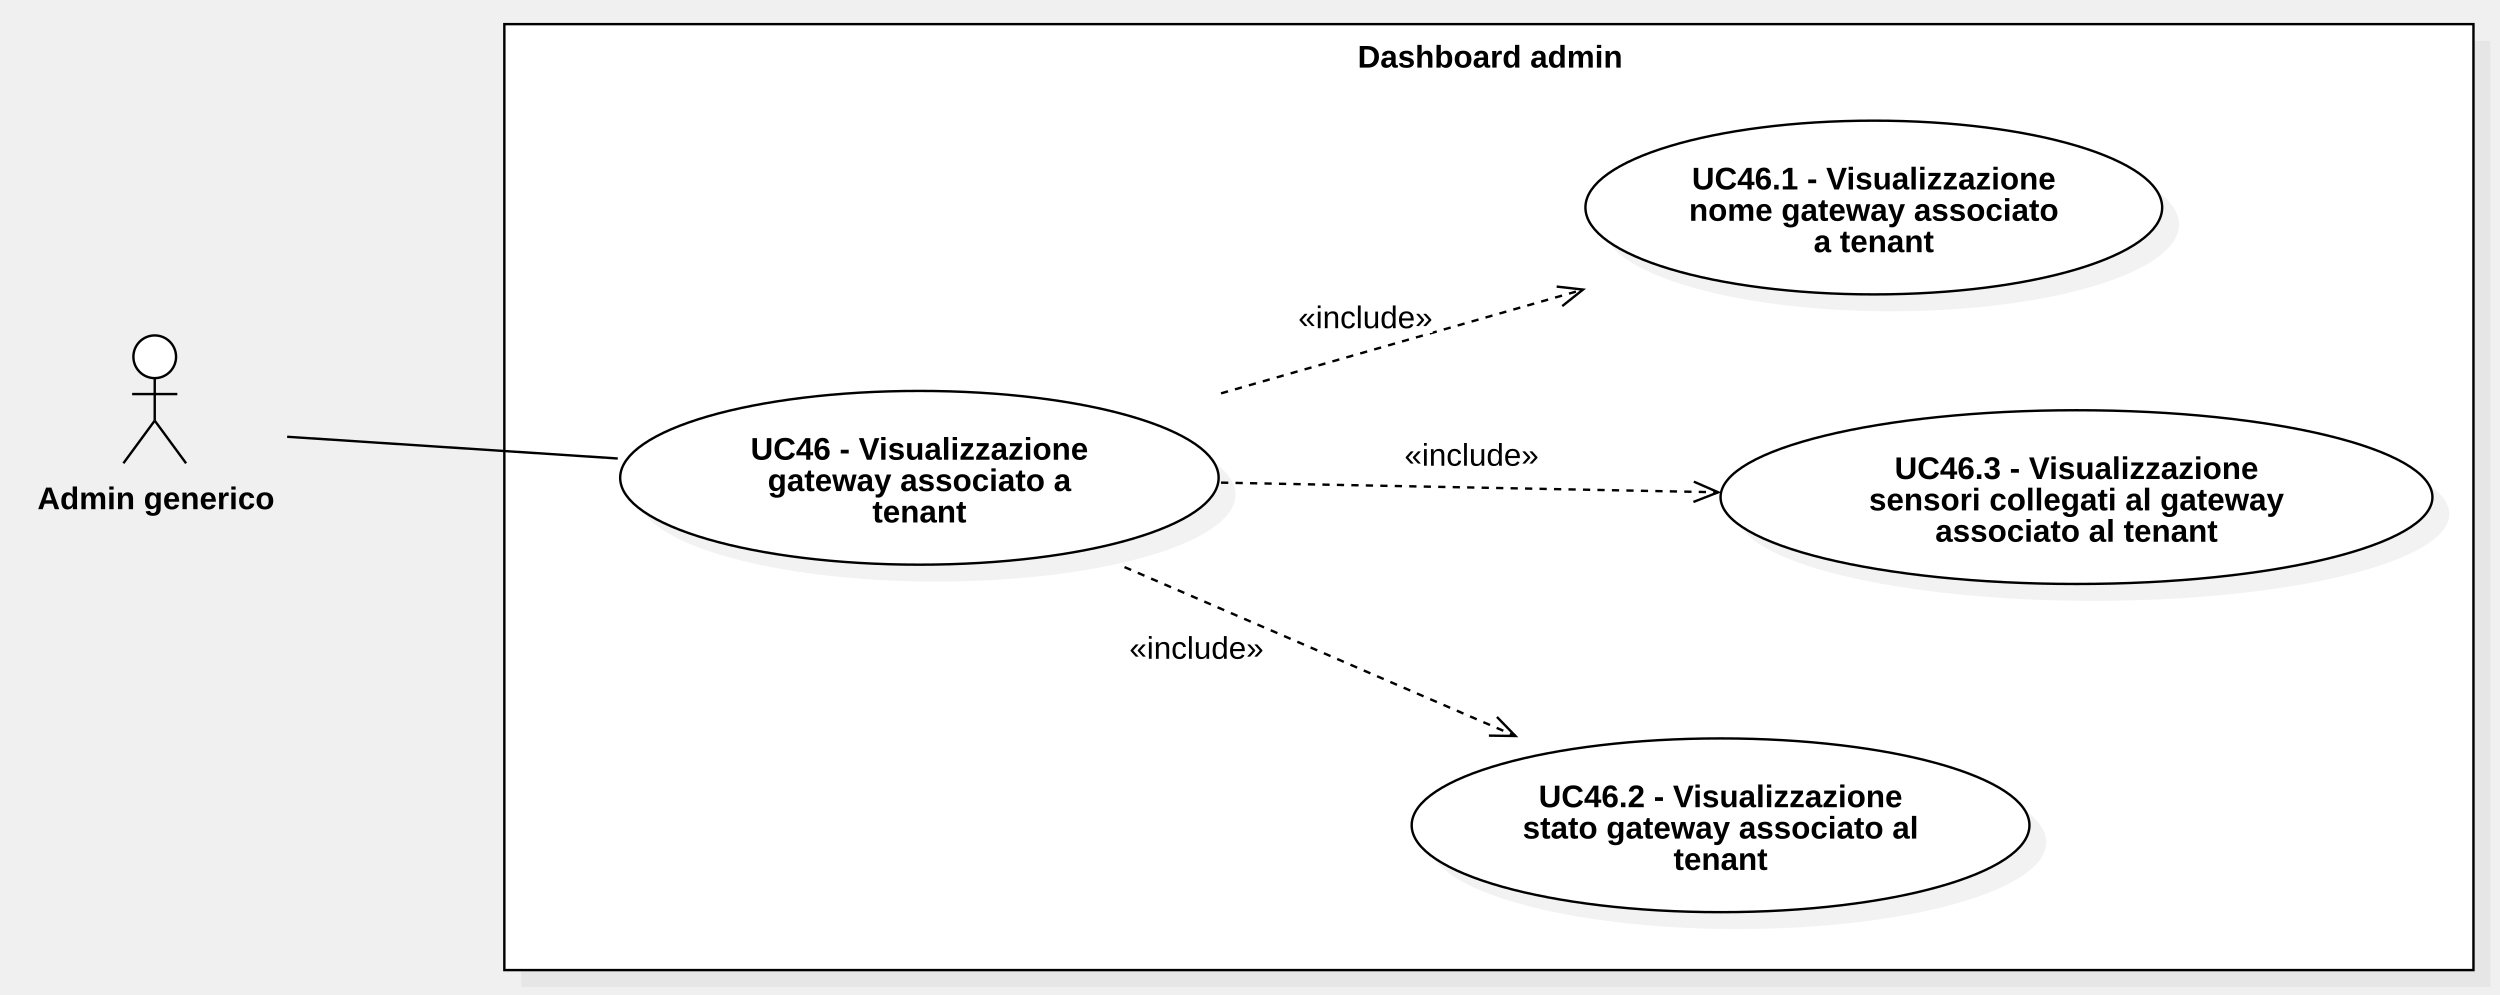
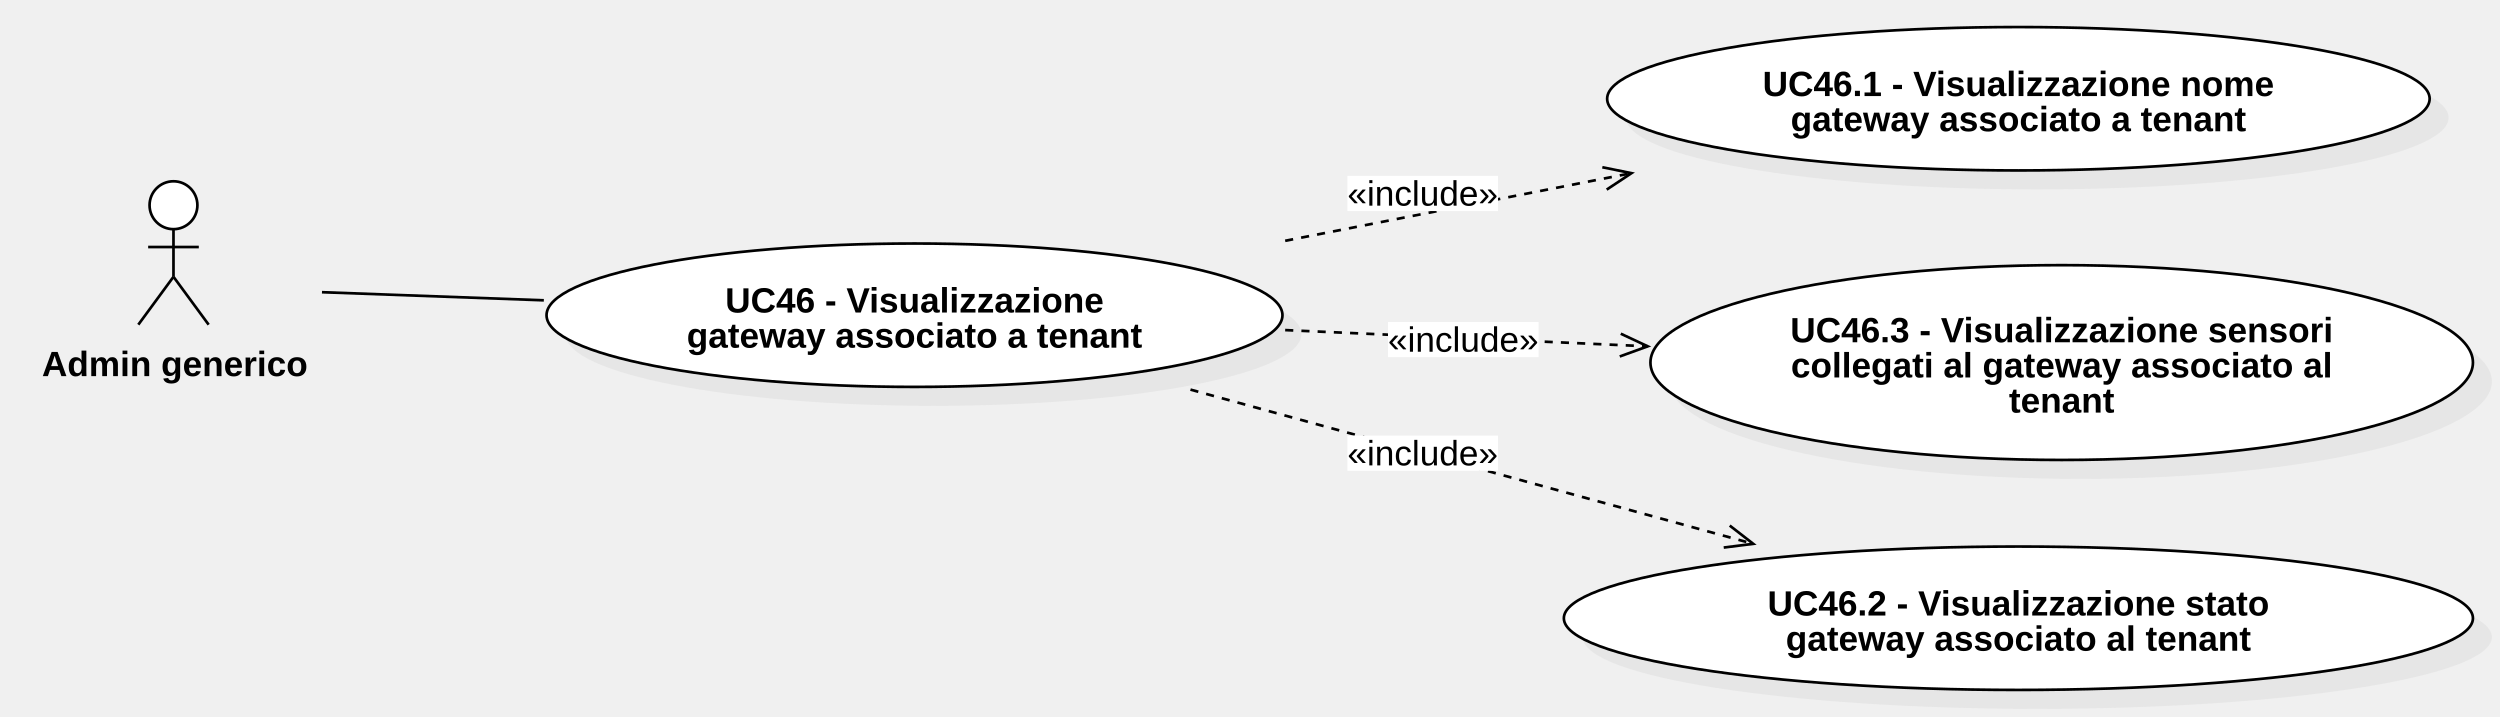
- <svg xmlns="http://www.w3.org/2000/svg" version="1.1" width="1036" height="412">
+ <svg xmlns="http://www.w3.org/2000/svg" version="1.1" width="924" height="265">
  <defs />
  <g>
    <g>
-       <rect fill="#C0C0C0" stroke="none" x="681" y="478" width="816" height="392" transform="matrix(1 0 0 1 -465 -461)" fill-opacity="0.2" />
+       <path fill="#ffffff" stroke="none" paint-order="stroke fill markers" d=" M 55.278 75.85 C 55.278 70.962 59.236 67 64.118 67 C 69 67 72.958 70.962 72.958 75.85 C 72.958 80.738 69 84.7 64.118 84.7 C 59.236 84.7 55.278 80.738 55.278 75.85 Z" />
    </g>
    <g>
-       <rect fill="#ffffff" stroke="none" x="674" y="471" width="816" height="392" transform="matrix(1 0 0 1 -465 -461)" />
+       <path fill="none" stroke="#000000" paint-order="fill stroke markers" d=" M 55.278 75.85 C 55.278 70.962 59.236 67 64.118 67 C 69 67 72.958 70.962 72.958 75.85 C 72.958 80.738 69 84.7 64.118 84.7 C 59.236 84.7 55.278 80.738 55.278 75.85 Z" stroke-miterlimit="10" stroke-dasharray="" />
    </g>
    <g>
-       <path fill="none" stroke="#000000" paint-order="fill stroke markers" d=" M 209 10 L 1025 10 L 1025 402 L 209 402 L 209 10 Z Z" stroke-miterlimit="10" stroke-dasharray="" />
+       <path fill="none" stroke="#000000" paint-order="fill stroke markers" d=" M 64.118 84.7 L 64.118 102.3" stroke-miterlimit="10" stroke-dasharray="" />
+     </g>
+     <g>
+       <path fill="none" stroke="#000000" paint-order="fill stroke markers" d=" M 54.758 91.3 L 73.478 91.3" stroke-miterlimit="10" stroke-dasharray="" />
+     </g>
+     <g>
+       <path fill="none" stroke="#000000" paint-order="fill stroke markers" d=" M 64.118 102.3 L 51.118 120" stroke-miterlimit="10" stroke-dasharray="" />
+     </g>
+     <g>
+       <path fill="none" stroke="#000000" paint-order="fill stroke markers" d=" M 64.118 102.3 L 77.118 120" stroke-miterlimit="10" stroke-dasharray="" />
    </g>
    <g>
      <g>
        <path fill="none" stroke="none" />
-         <text fill="#000000" stroke="none" font-family="Arial" font-size="13px" font-style="normal" font-weight="bold" text-decoration="undefined" x="1082.5" y="484.5" text-anchor="middle" dominant-baseline="central" transform="matrix(1 0 0 1 -465 -461)">Dashboard admin</text>
+         <text fill="#000000" stroke="none" font-family="Arial" font-size="13px" font-style="normal" font-weight="bold" text-decoration="undefined" x="251.618" y="609.5" text-anchor="middle" dominant-baseline="central" transform="matrix(1 0 0 1 -187 -475)">Admin generico</text>
      </g>
    </g>
    <g>
-       <path fill="#ffffff" stroke="none" paint-order="stroke fill markers" d=" M 55.278 147.85 C 55.278 142.962 59.236 139 64.118 139 C 69 139 72.958 142.962 72.958 147.85 C 72.958 152.738 69 156.7 64.118 156.7 C 59.236 156.7 55.278 152.738 55.278 147.85 Z" />
+       <path fill="#C0C0C0" stroke="none" paint-order="stroke fill markers" d=" M 209 123.5 C 209 108.864 269.889 97 345 97 C 420.111 97 481 108.864 481 123.5 C 481 138.136 420.111 150 345 150 C 269.889 150 209 138.136 209 123.5 Z" fill-opacity="0.2" />
    </g>
    <g>
-       <path fill="none" stroke="#000000" paint-order="fill stroke markers" d=" M 55.278 147.85 C 55.278 142.962 59.236 139 64.118 139 C 69 139 72.958 142.962 72.958 147.85 C 72.958 152.738 69 156.7 64.118 156.7 C 59.236 156.7 55.278 152.738 55.278 147.85 Z" stroke-miterlimit="10" stroke-dasharray="" />
+       <path fill="#ffffff" stroke="none" paint-order="stroke fill markers" d=" M 202 116.5 C 202 101.864 262.889 90 338 90 C 413.111 90 474 101.864 474 116.5 C 474 131.136 413.111 143 338 143 C 262.889 143 202 131.136 202 116.5 Z" />
    </g>
    <g>
-       <path fill="none" stroke="#000000" paint-order="fill stroke markers" d=" M 64.118 156.7 L 64.118 174.3" stroke-miterlimit="10" stroke-dasharray="" />
-     </g>
-     <g>
-       <path fill="none" stroke="#000000" paint-order="fill stroke markers" d=" M 54.758 163.3 L 73.478 163.3" stroke-miterlimit="10" stroke-dasharray="" />
-     </g>
-     <g>
-       <path fill="none" stroke="#000000" paint-order="fill stroke markers" d=" M 64.118 174.3 L 51.118 192" stroke-miterlimit="10" stroke-dasharray="" />
-     </g>
-     <g>
-       <path fill="none" stroke="#000000" paint-order="fill stroke markers" d=" M 64.118 174.3 L 77.118 192" stroke-miterlimit="10" stroke-dasharray="" />
+       <path fill="none" stroke="#000000" paint-order="fill stroke markers" d=" M 202 116.5 C 202 101.864 262.889 90 338 90 C 413.111 90 474 101.864 474 116.5 C 474 131.136 413.111 143 338 143 C 262.889 143 202 131.136 202 116.5 Z" stroke-miterlimit="10" stroke-dasharray="" />
    </g>
    <g>
      <g>
        <path fill="none" stroke="none" />
-         <text fill="#000000" stroke="none" font-family="Arial" font-size="13px" font-style="normal" font-weight="bold" text-decoration="undefined" x="529.618" y="667.5" text-anchor="middle" dominant-baseline="central" transform="matrix(1 0 0 1 -465 -461)">Admin generico</text>
+         <text fill="#000000" stroke="none" font-family="Arial" font-size="13px" font-style="normal" font-weight="bold" text-decoration="undefined" x="525" y="586" text-anchor="middle" dominant-baseline="central" transform="matrix(1 0 0 1 -187 -475)">UC46 - Visualizzazione</text>
+         <text fill="#000000" stroke="none" font-family="Arial" font-size="13px" font-style="normal" font-weight="bold" text-decoration="undefined" x="525" y="599" text-anchor="middle" dominant-baseline="central" transform="matrix(1 0 0 1 -187 -475)">gateway associato a tenant</text>
      </g>
    </g>
    <g>
-       <path fill="#C0C0C0" stroke="none" paint-order="stroke fill markers" d=" M 264 205 C 264 185.118 319.517 169 388 169 C 456.483 169 512 185.118 512 205 C 512 224.882 456.483 241 388 241 C 319.517 241 264 224.882 264 205 Z" fill-opacity="0.2" />
+       <path fill="#C0C0C0" stroke="none" paint-order="stroke fill markers" d=" M 601 43.5 C 601 28.864 669.053 17 753 17 C 836.947 17 905 28.864 905 43.5 C 905 58.136 836.947 70 753 70 C 669.053 70 601 58.136 601 43.5 Z" fill-opacity="0.2" />
    </g>
    <g>
-       <path fill="#ffffff" stroke="none" paint-order="stroke fill markers" d=" M 257 198 C 257 178.118 312.517 162 381 162 C 449.483 162 505 178.118 505 198 C 505 217.882 449.483 234 381 234 C 312.517 234 257 217.882 257 198 Z" />
+       <path fill="#ffffff" stroke="none" paint-order="stroke fill markers" d=" M 594 36.5 C 594 21.864 662.053 10 746 10 C 829.947 10 898 21.864 898 36.5 C 898 51.136 829.947 63 746 63 C 662.053 63 594 51.136 594 36.5 Z" />
    </g>
    <g>
-       <path fill="none" stroke="#000000" paint-order="fill stroke markers" d=" M 257 198 C 257 178.118 312.517 162 381 162 C 449.483 162 505 178.118 505 198 C 505 217.882 449.483 234 381 234 C 312.517 234 257 217.882 257 198 Z" stroke-miterlimit="10" stroke-dasharray="" />
+       <path fill="none" stroke="#000000" paint-order="fill stroke markers" d=" M 594 36.5 C 594 21.864 662.053 10 746 10 C 829.947 10 898 21.864 898 36.5 C 898 51.136 829.947 63 746 63 C 662.053 63 594 51.136 594 36.5 Z" stroke-miterlimit="10" stroke-dasharray="" />
    </g>
    <g>
      <g>
        <path fill="none" stroke="none" />
-         <text fill="#000000" stroke="none" font-family="Arial" font-size="13px" font-style="normal" font-weight="bold" text-decoration="undefined" x="846" y="647" text-anchor="middle" dominant-baseline="central" transform="matrix(1 0 0 1 -465 -461)">UC46 - Visualizzazione</text>
-         <text fill="#000000" stroke="none" font-family="Arial" font-size="13px" font-style="normal" font-weight="bold" text-decoration="undefined" x="846" y="660" text-anchor="middle" dominant-baseline="central" transform="matrix(1 0 0 1 -465 -461)">gateway associato a</text>
-         <text fill="#000000" stroke="none" font-family="Arial" font-size="13px" font-style="normal" font-weight="bold" text-decoration="undefined" x="846" y="673" text-anchor="middle" dominant-baseline="central" transform="matrix(1 0 0 1 -465 -461)">tenant</text>
+         <text fill="#000000" stroke="none" font-family="Arial" font-size="13px" font-style="normal" font-weight="bold" text-decoration="undefined" x="933" y="506" text-anchor="middle" dominant-baseline="central" transform="matrix(1 0 0 1 -187 -475)">UC46.1 - Visualizzazione nome</text>
+         <text fill="#000000" stroke="none" font-family="Arial" font-size="13px" font-style="normal" font-weight="bold" text-decoration="undefined" x="933" y="519" text-anchor="middle" dominant-baseline="central" transform="matrix(1 0 0 1 -187 -475)">gateway associato a tenant</text>
      </g>
    </g>
    <g>
-       <path fill="#C0C0C0" stroke="none" paint-order="stroke fill markers" d=" M 664 93 C 664 73.118 717.502 57 783.5 57 C 849.498 57 903 73.118 903 93 C 903 112.882 849.498 129 783.5 129 C 717.502 129 664 112.882 664 93 Z" fill-opacity="0.2" />
+       <path fill="#C0C0C0" stroke="none" paint-order="stroke fill markers" d=" M 585 235.5 C 585 220.864 660.216 209 753 209 C 845.784 209 921 220.864 921 235.5 C 921 250.136 845.784 262 753 262 C 660.216 262 585 250.136 585 235.5 Z" fill-opacity="0.2" />
    </g>
    <g>
-       <path fill="#ffffff" stroke="none" paint-order="stroke fill markers" d=" M 657 86 C 657 66.118 710.502 50 776.5 50 C 842.498 50 896 66.118 896 86 C 896 105.882 842.498 122 776.5 122 C 710.502 122 657 105.882 657 86 Z" />
+       <path fill="#ffffff" stroke="none" paint-order="stroke fill markers" d=" M 578 228.5 C 578 213.864 653.216 202 746 202 C 838.784 202 914 213.864 914 228.5 C 914 243.136 838.784 255 746 255 C 653.216 255 578 243.136 578 228.5 Z" />
    </g>
    <g>
-       <path fill="none" stroke="#000000" paint-order="fill stroke markers" d=" M 657 86 C 657 66.118 710.502 50 776.5 50 C 842.498 50 896 66.118 896 86 C 896 105.882 842.498 122 776.5 122 C 710.502 122 657 105.882 657 86 Z" stroke-miterlimit="10" stroke-dasharray="" />
+       <path fill="none" stroke="#000000" paint-order="fill stroke markers" d=" M 578 228.5 C 578 213.864 653.216 202 746 202 C 838.784 202 914 213.864 914 228.5 C 914 243.136 838.784 255 746 255 C 653.216 255 578 243.136 578 228.5 Z" stroke-miterlimit="10" stroke-dasharray="" />
    </g>
    <g>
      <g>
        <path fill="none" stroke="none" />
-         <text fill="#000000" stroke="none" font-family="Arial" font-size="13px" font-style="normal" font-weight="bold" text-decoration="undefined" x="1241.5" y="535" text-anchor="middle" dominant-baseline="central" transform="matrix(1 0 0 1 -465 -461)">UC46.1 - Visualizzazione</text>
-         <text fill="#000000" stroke="none" font-family="Arial" font-size="13px" font-style="normal" font-weight="bold" text-decoration="undefined" x="1241.5" y="548" text-anchor="middle" dominant-baseline="central" transform="matrix(1 0 0 1 -465 -461)">nome gateway associato</text>
-         <text fill="#000000" stroke="none" font-family="Arial" font-size="13px" font-style="normal" font-weight="bold" text-decoration="undefined" x="1241.5" y="561" text-anchor="middle" dominant-baseline="central" transform="matrix(1 0 0 1 -465 -461)">a tenant</text>
+         <text fill="#000000" stroke="none" font-family="Arial" font-size="13px" font-style="normal" font-weight="bold" text-decoration="undefined" x="933" y="698" text-anchor="middle" dominant-baseline="central" transform="matrix(1 0 0 1 -187 -475)">UC46.2 - Visualizzazione stato</text>
+         <text fill="#000000" stroke="none" font-family="Arial" font-size="13px" font-style="normal" font-weight="bold" text-decoration="undefined" x="933" y="711" text-anchor="middle" dominant-baseline="central" transform="matrix(1 0 0 1 -187 -475)">gateway associato al tenant</text>
      </g>
    </g>
    <g>
-       <path fill="#C0C0C0" stroke="none" paint-order="stroke fill markers" d=" M 592 349 C 592 329.118 649.308 313 720 313 C 790.692 313 848 329.118 848 349 C 848 368.882 790.692 385 720 385 C 649.308 385 592 368.882 592 349 Z" fill-opacity="0.2" />
+       <path fill="#C0C0C0" stroke="none" paint-order="stroke fill markers" d=" M 617 141 C 617 121.118 685.053 105 769 105 C 852.947 105 921 121.118 921 141 C 921 160.882 852.947 177 769 177 C 685.053 177 617 160.882 617 141 Z" fill-opacity="0.2" />
    </g>
    <g>
-       <path fill="#ffffff" stroke="none" paint-order="stroke fill markers" d=" M 585 342 C 585 322.118 642.308 306 713 306 C 783.692 306 841 322.118 841 342 C 841 361.882 783.692 378 713 378 C 642.308 378 585 361.882 585 342 Z" />
+       <path fill="#ffffff" stroke="none" paint-order="stroke fill markers" d=" M 610 134 C 610 114.118 678.053 98 762 98 C 845.947 98 914 114.118 914 134 C 914 153.882 845.947 170 762 170 C 678.053 170 610 153.882 610 134 Z" />
    </g>
    <g>
-       <path fill="none" stroke="#000000" paint-order="fill stroke markers" d=" M 585 342 C 585 322.118 642.308 306 713 306 C 783.692 306 841 322.118 841 342 C 841 361.882 783.692 378 713 378 C 642.308 378 585 361.882 585 342 Z" stroke-miterlimit="10" stroke-dasharray="" />
+       <path fill="none" stroke="#000000" paint-order="fill stroke markers" d=" M 610 134 C 610 114.118 678.053 98 762 98 C 845.947 98 914 114.118 914 134 C 914 153.882 845.947 170 762 170 C 678.053 170 610 153.882 610 134 Z" stroke-miterlimit="10" stroke-dasharray="" />
    </g>
    <g>
      <g>
        <path fill="none" stroke="none" />
-         <text fill="#000000" stroke="none" font-family="Arial" font-size="13px" font-style="normal" font-weight="bold" text-decoration="undefined" x="1178" y="791" text-anchor="middle" dominant-baseline="central" transform="matrix(1 0 0 1 -465 -461)">UC46.2 - Visualizzazione</text>
-         <text fill="#000000" stroke="none" font-family="Arial" font-size="13px" font-style="normal" font-weight="bold" text-decoration="undefined" x="1178" y="804" text-anchor="middle" dominant-baseline="central" transform="matrix(1 0 0 1 -465 -461)">stato gateway associato al</text>
-         <text fill="#000000" stroke="none" font-family="Arial" font-size="13px" font-style="normal" font-weight="bold" text-decoration="undefined" x="1178" y="817" text-anchor="middle" dominant-baseline="central" transform="matrix(1 0 0 1 -465 -461)">tenant</text>
+         <text fill="#000000" stroke="none" font-family="Arial" font-size="13px" font-style="normal" font-weight="bold" text-decoration="undefined" x="949" y="597" text-anchor="middle" dominant-baseline="central" transform="matrix(1 0 0 1 -187 -475)">UC46.3 - Visualizzazione sensori</text>
+         <text fill="#000000" stroke="none" font-family="Arial" font-size="13px" font-style="normal" font-weight="bold" text-decoration="undefined" x="949" y="610" text-anchor="middle" dominant-baseline="central" transform="matrix(1 0 0 1 -187 -475)">collegati al gateway associato al</text>
+         <text fill="#000000" stroke="none" font-family="Arial" font-size="13px" font-style="normal" font-weight="bold" text-decoration="undefined" x="949" y="623" text-anchor="middle" dominant-baseline="central" transform="matrix(1 0 0 1 -187 -475)">tenant</text>
      </g>
    </g>
    <g>
-       <path fill="#C0C0C0" stroke="none" paint-order="stroke fill markers" d=" M 720 213 C 720 193.118 786.038 177 867.5 177 C 948.962 177 1015 193.118 1015 213 C 1015 232.882 948.962 249 867.5 249 C 786.038 249 720 232.882 720 213 Z" fill-opacity="0.2" />
+       <path fill="none" stroke="#000000" paint-order="fill stroke markers" d=" M 475 89 L 603 64" stroke-miterlimit="10" stroke-dasharray="3" />
    </g>
    <g>
-       <path fill="#ffffff" stroke="none" paint-order="stroke fill markers" d=" M 713 206 C 713 186.118 779.038 170 860.5 170 C 941.962 170 1008 186.118 1008 206 C 1008 225.882 941.962 242 860.5 242 C 779.038 242 713 225.882 713 206 Z" />
+       <path fill="none" stroke="#000000" paint-order="fill stroke markers" d=" M 593.833 70.08 L 603 64 L 592.219 61.817" stroke-miterlimit="10" stroke-dasharray="" />
    </g>
    <g>
-       <path fill="none" stroke="#000000" paint-order="fill stroke markers" d=" M 713 206 C 713 186.118 779.038 170 860.5 170 C 941.962 170 1008 186.118 1008 206 C 1008 225.882 941.962 242 860.5 242 C 779.038 242 713 225.882 713 206 Z" stroke-miterlimit="10" stroke-dasharray="" />
+       <rect fill="#ffffff" stroke="none" x="685" y="540" width="55.656" height="13" transform="matrix(1 0 0 1 -187 -475)" />
    </g>
    <g>
      <g>
        <path fill="none" stroke="none" />
-         <text fill="#000000" stroke="none" font-family="Arial" font-size="13px" font-style="normal" font-weight="bold" text-decoration="undefined" x="1325.5" y="655" text-anchor="middle" dominant-baseline="central" transform="matrix(1 0 0 1 -465 -461)">UC46.3 - Visualizzazione</text>
-         <text fill="#000000" stroke="none" font-family="Arial" font-size="13px" font-style="normal" font-weight="bold" text-decoration="undefined" x="1325.5" y="668" text-anchor="middle" dominant-baseline="central" transform="matrix(1 0 0 1 -465 -461)">sensori collegati al gateway</text>
-         <text fill="#000000" stroke="none" font-family="Arial" font-size="13px" font-style="normal" font-weight="bold" text-decoration="undefined" x="1325.5" y="681" text-anchor="middle" dominant-baseline="central" transform="matrix(1 0 0 1 -465 -461)">associato al tenant</text>
+         <text fill="#000000" stroke="none" font-family="Arial" font-size="13px" font-style="normal" font-weight="normal" text-decoration="undefined" x="712.828" y="546.5" text-anchor="middle" dominant-baseline="central" transform="matrix(1 0 0 1 -187 -475)">«include»</text>
      </g>
    </g>
    <g>
-       <path fill="none" stroke="#000000" paint-order="fill stroke markers" d=" M 506 163 L 656 120" stroke-miterlimit="10" stroke-dasharray="3" />
+       <path fill="none" stroke="#000000" paint-order="fill stroke markers" d=" M 475 122 L 609 128" stroke-miterlimit="10" stroke-dasharray="3" />
    </g>
    <g>
-       <path fill="none" stroke="#000000" paint-order="fill stroke markers" d=" M 647.391 126.847 L 656 120 L 645.071 118.754" stroke-miterlimit="10" stroke-dasharray="" />
+       <path fill="none" stroke="#000000" paint-order="fill stroke markers" d=" M 598.659 131.751 L 609 128 L 599.036 123.34" stroke-miterlimit="10" stroke-dasharray="" />
    </g>
    <g>
-       <rect fill="#ffffff" stroke="none" x="1003" y="586" width="55.656" height="13" transform="matrix(1 0 0 1 -465 -461)" />
+       <rect fill="#ffffff" stroke="none" x="700" y="594" width="55.656" height="13" transform="matrix(1 0 0 1 -187 -475)" />
    </g>
    <g>
      <g>
        <path fill="none" stroke="none" />
-         <text fill="#000000" stroke="none" font-family="Arial" font-size="13px" font-style="normal" font-weight="normal" text-decoration="undefined" x="1030.828" y="592.5" text-anchor="middle" dominant-baseline="central" transform="matrix(1 0 0 1 -465 -461)">«include»</text>
+         <text fill="#000000" stroke="none" font-family="Arial" font-size="13px" font-style="normal" font-weight="normal" text-decoration="undefined" x="727.828" y="600.5" text-anchor="middle" dominant-baseline="central" transform="matrix(1 0 0 1 -187 -475)">«include»</text>
      </g>
    </g>
    <g>
-       <path fill="none" stroke="#000000" paint-order="fill stroke markers" d=" M 506 200 L 712 204" stroke-miterlimit="10" stroke-dasharray="3" />
+       <path fill="none" stroke="#000000" paint-order="fill stroke markers" d=" M 440 144 L 648 201" stroke-miterlimit="10" stroke-dasharray="3" />
    </g>
    <g>
-       <path fill="none" stroke="#000000" paint-order="fill stroke markers" d=" M 701.758 208.011 L 712 204 L 701.921 199.594" stroke-miterlimit="10" stroke-dasharray="" />
+       <path fill="none" stroke="#000000" paint-order="fill stroke markers" d=" M 637.086 202.374 L 648 201 L 639.311 194.254" stroke-miterlimit="10" stroke-dasharray="" />
    </g>
    <g>
-       <rect fill="#ffffff" stroke="none" x="1047" y="643" width="55.656" height="13" transform="matrix(1 0 0 1 -465 -461)" />
+       <rect fill="#ffffff" stroke="none" x="685" y="636" width="55.656" height="13" transform="matrix(1 0 0 1 -187 -475)" />
    </g>
    <g>
      <g>
        <path fill="none" stroke="none" />
-         <text fill="#000000" stroke="none" font-family="Arial" font-size="13px" font-style="normal" font-weight="normal" text-decoration="undefined" x="1074.828" y="649.5" text-anchor="middle" dominant-baseline="central" transform="matrix(1 0 0 1 -465 -461)">«include»</text>
+         <text fill="#000000" stroke="none" font-family="Arial" font-size="13px" font-style="normal" font-weight="normal" text-decoration="undefined" x="712.828" y="642.5" text-anchor="middle" dominant-baseline="central" transform="matrix(1 0 0 1 -187 -475)">«include»</text>
      </g>
    </g>
    <g>
-       <path fill="none" stroke="#000000" paint-order="fill stroke markers" d=" M 466 235 L 628 305" stroke-miterlimit="10" stroke-dasharray="3" />
-     </g>
-     <g>
-       <path fill="none" stroke="#000000" paint-order="fill stroke markers" d=" M 617.001 304.833 L 628 305 L 620.341 297.105" stroke-miterlimit="10" stroke-dasharray="" />
-     </g>
-     <g>
-       <rect fill="#ffffff" stroke="none" x="933" y="723" width="55.656" height="13" transform="matrix(1 0 0 1 -465 -461)" />
-     </g>
-     <g>
-       <g>
-         <path fill="none" stroke="none" />
-         <text fill="#000000" stroke="none" font-family="Arial" font-size="13px" font-style="normal" font-weight="normal" text-decoration="undefined" x="960.828" y="729.5" text-anchor="middle" dominant-baseline="central" transform="matrix(1 0 0 1 -465 -461)">«include»</text>
-       </g>
-     </g>
-     <g>
-       <path fill="none" stroke="#000000" paint-order="fill stroke markers" d=" M 256 190 L 119 181" stroke-miterlimit="10" stroke-dasharray="" />
+       <path fill="none" stroke="#000000" paint-order="fill stroke markers" d=" M 201 111 L 119 108" stroke-miterlimit="10" stroke-dasharray="" />
    </g>
  </g>
</svg>
